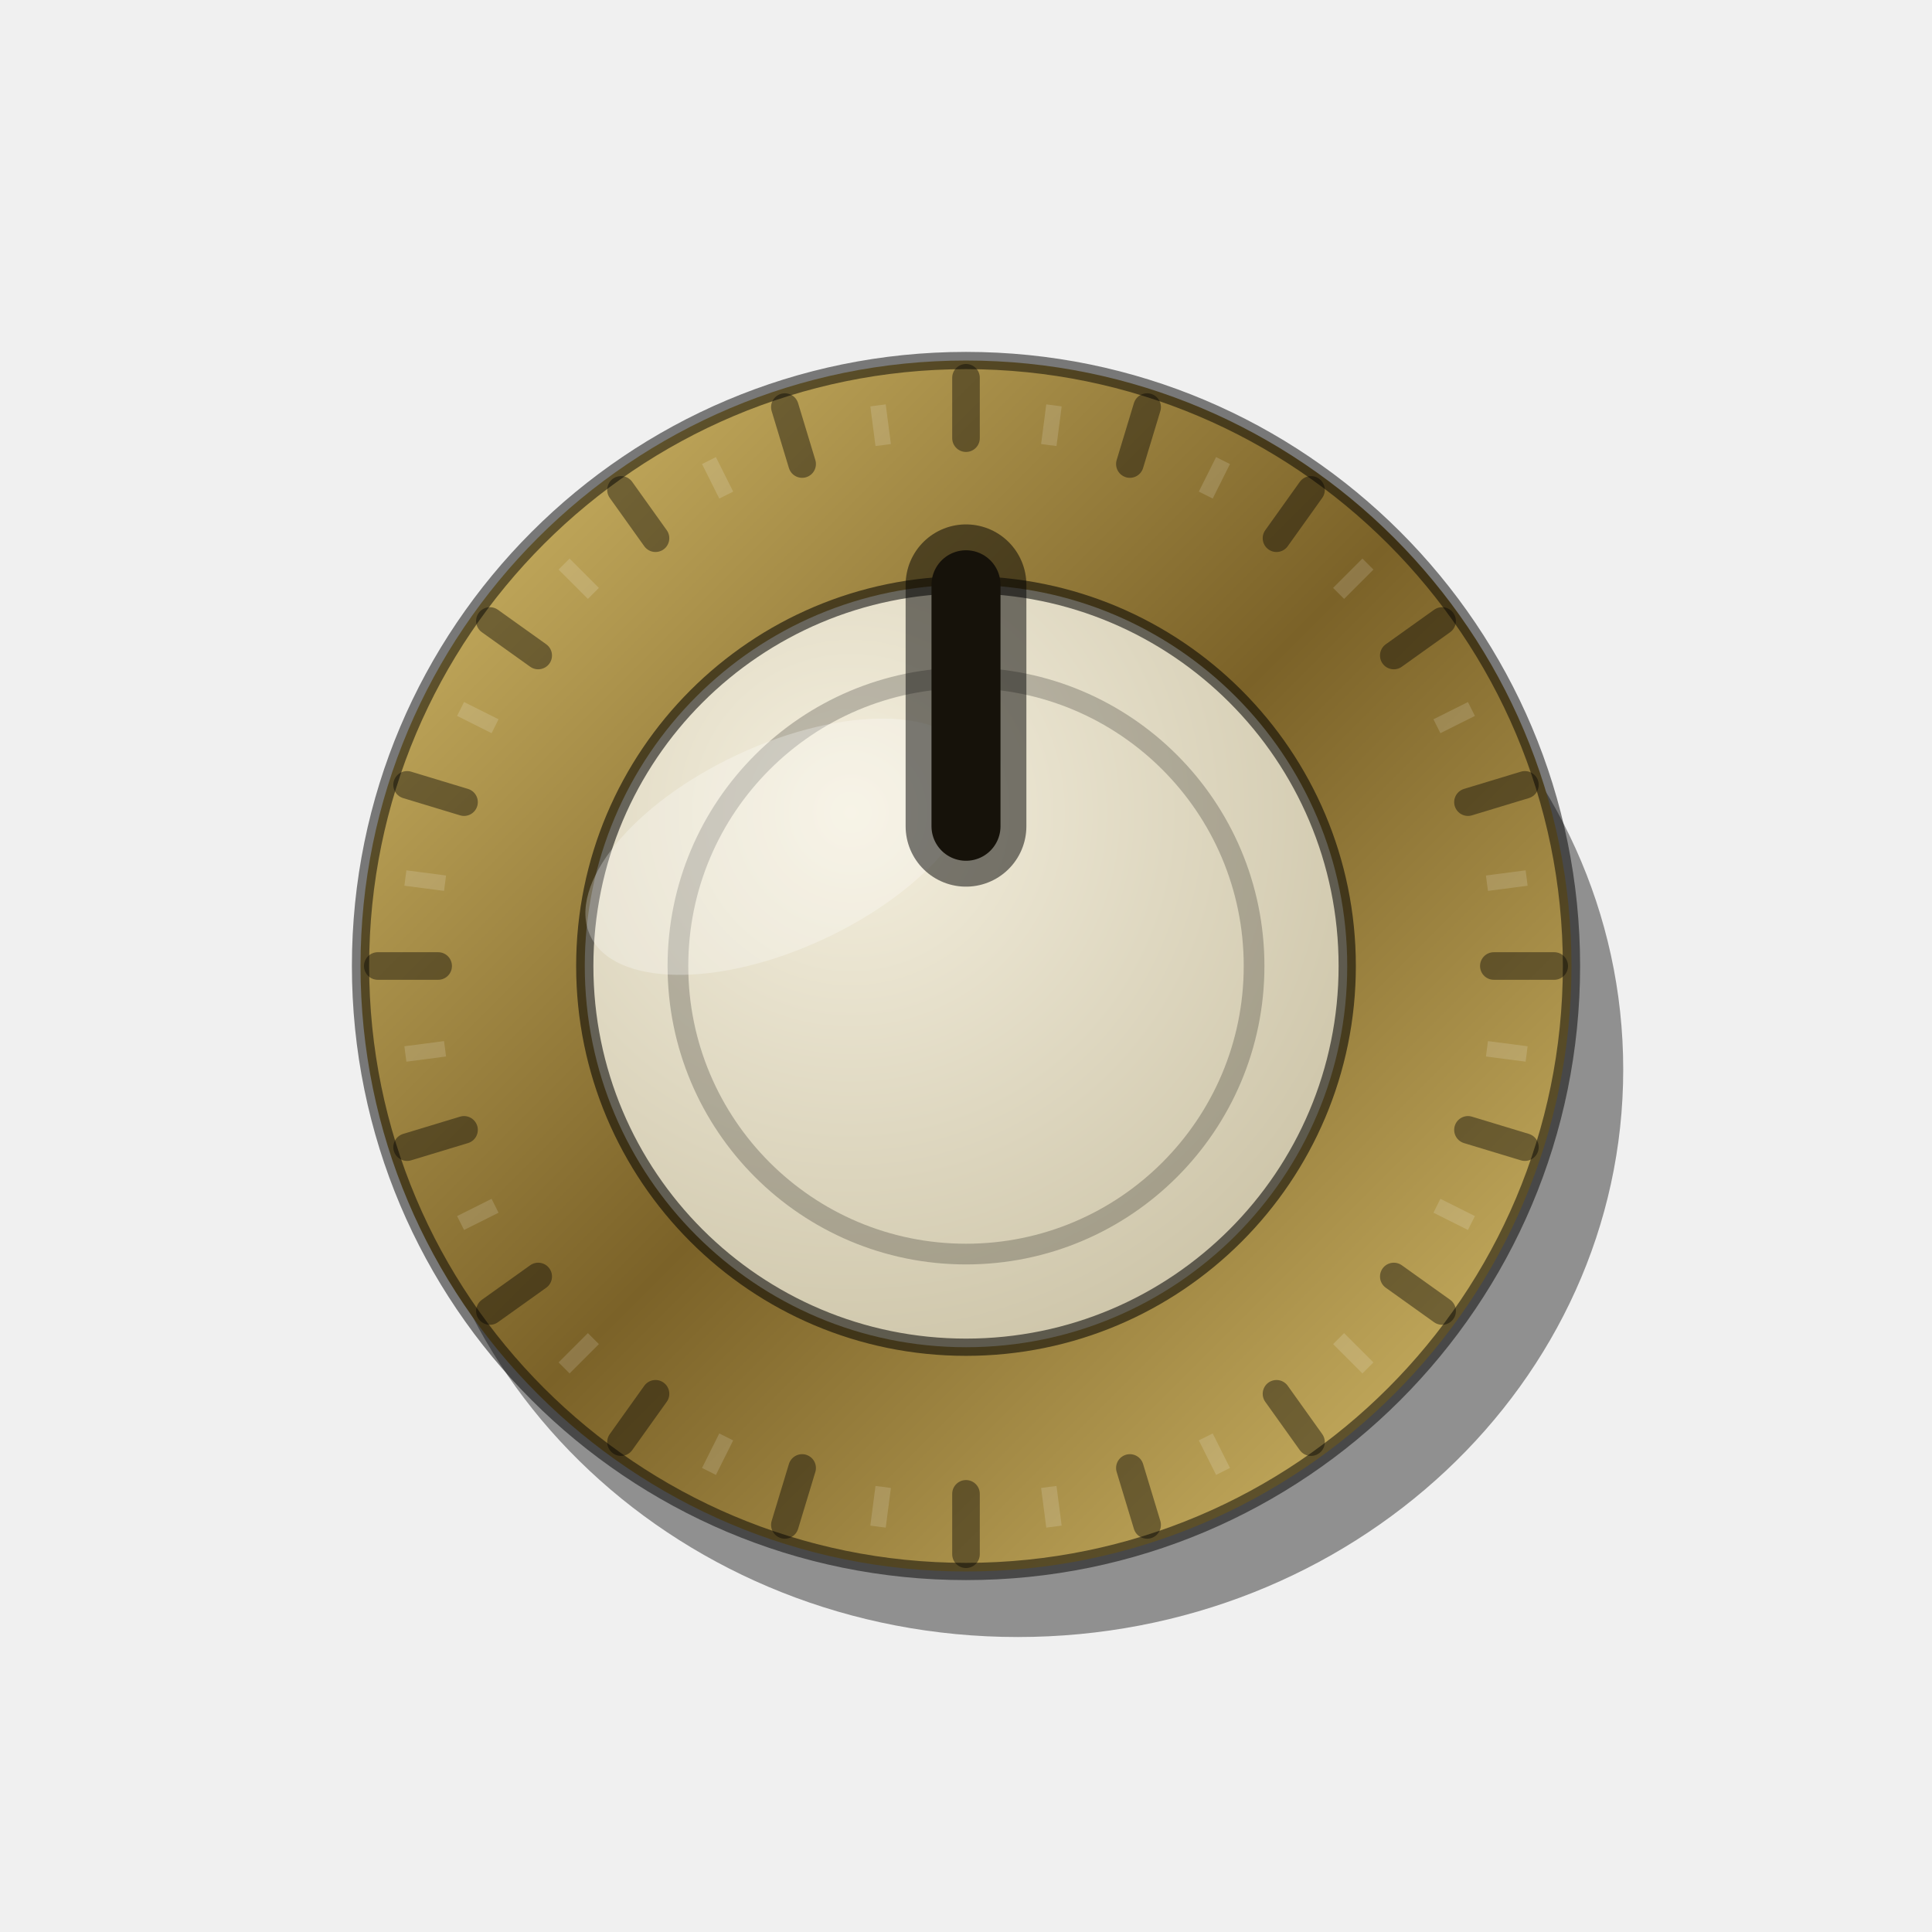
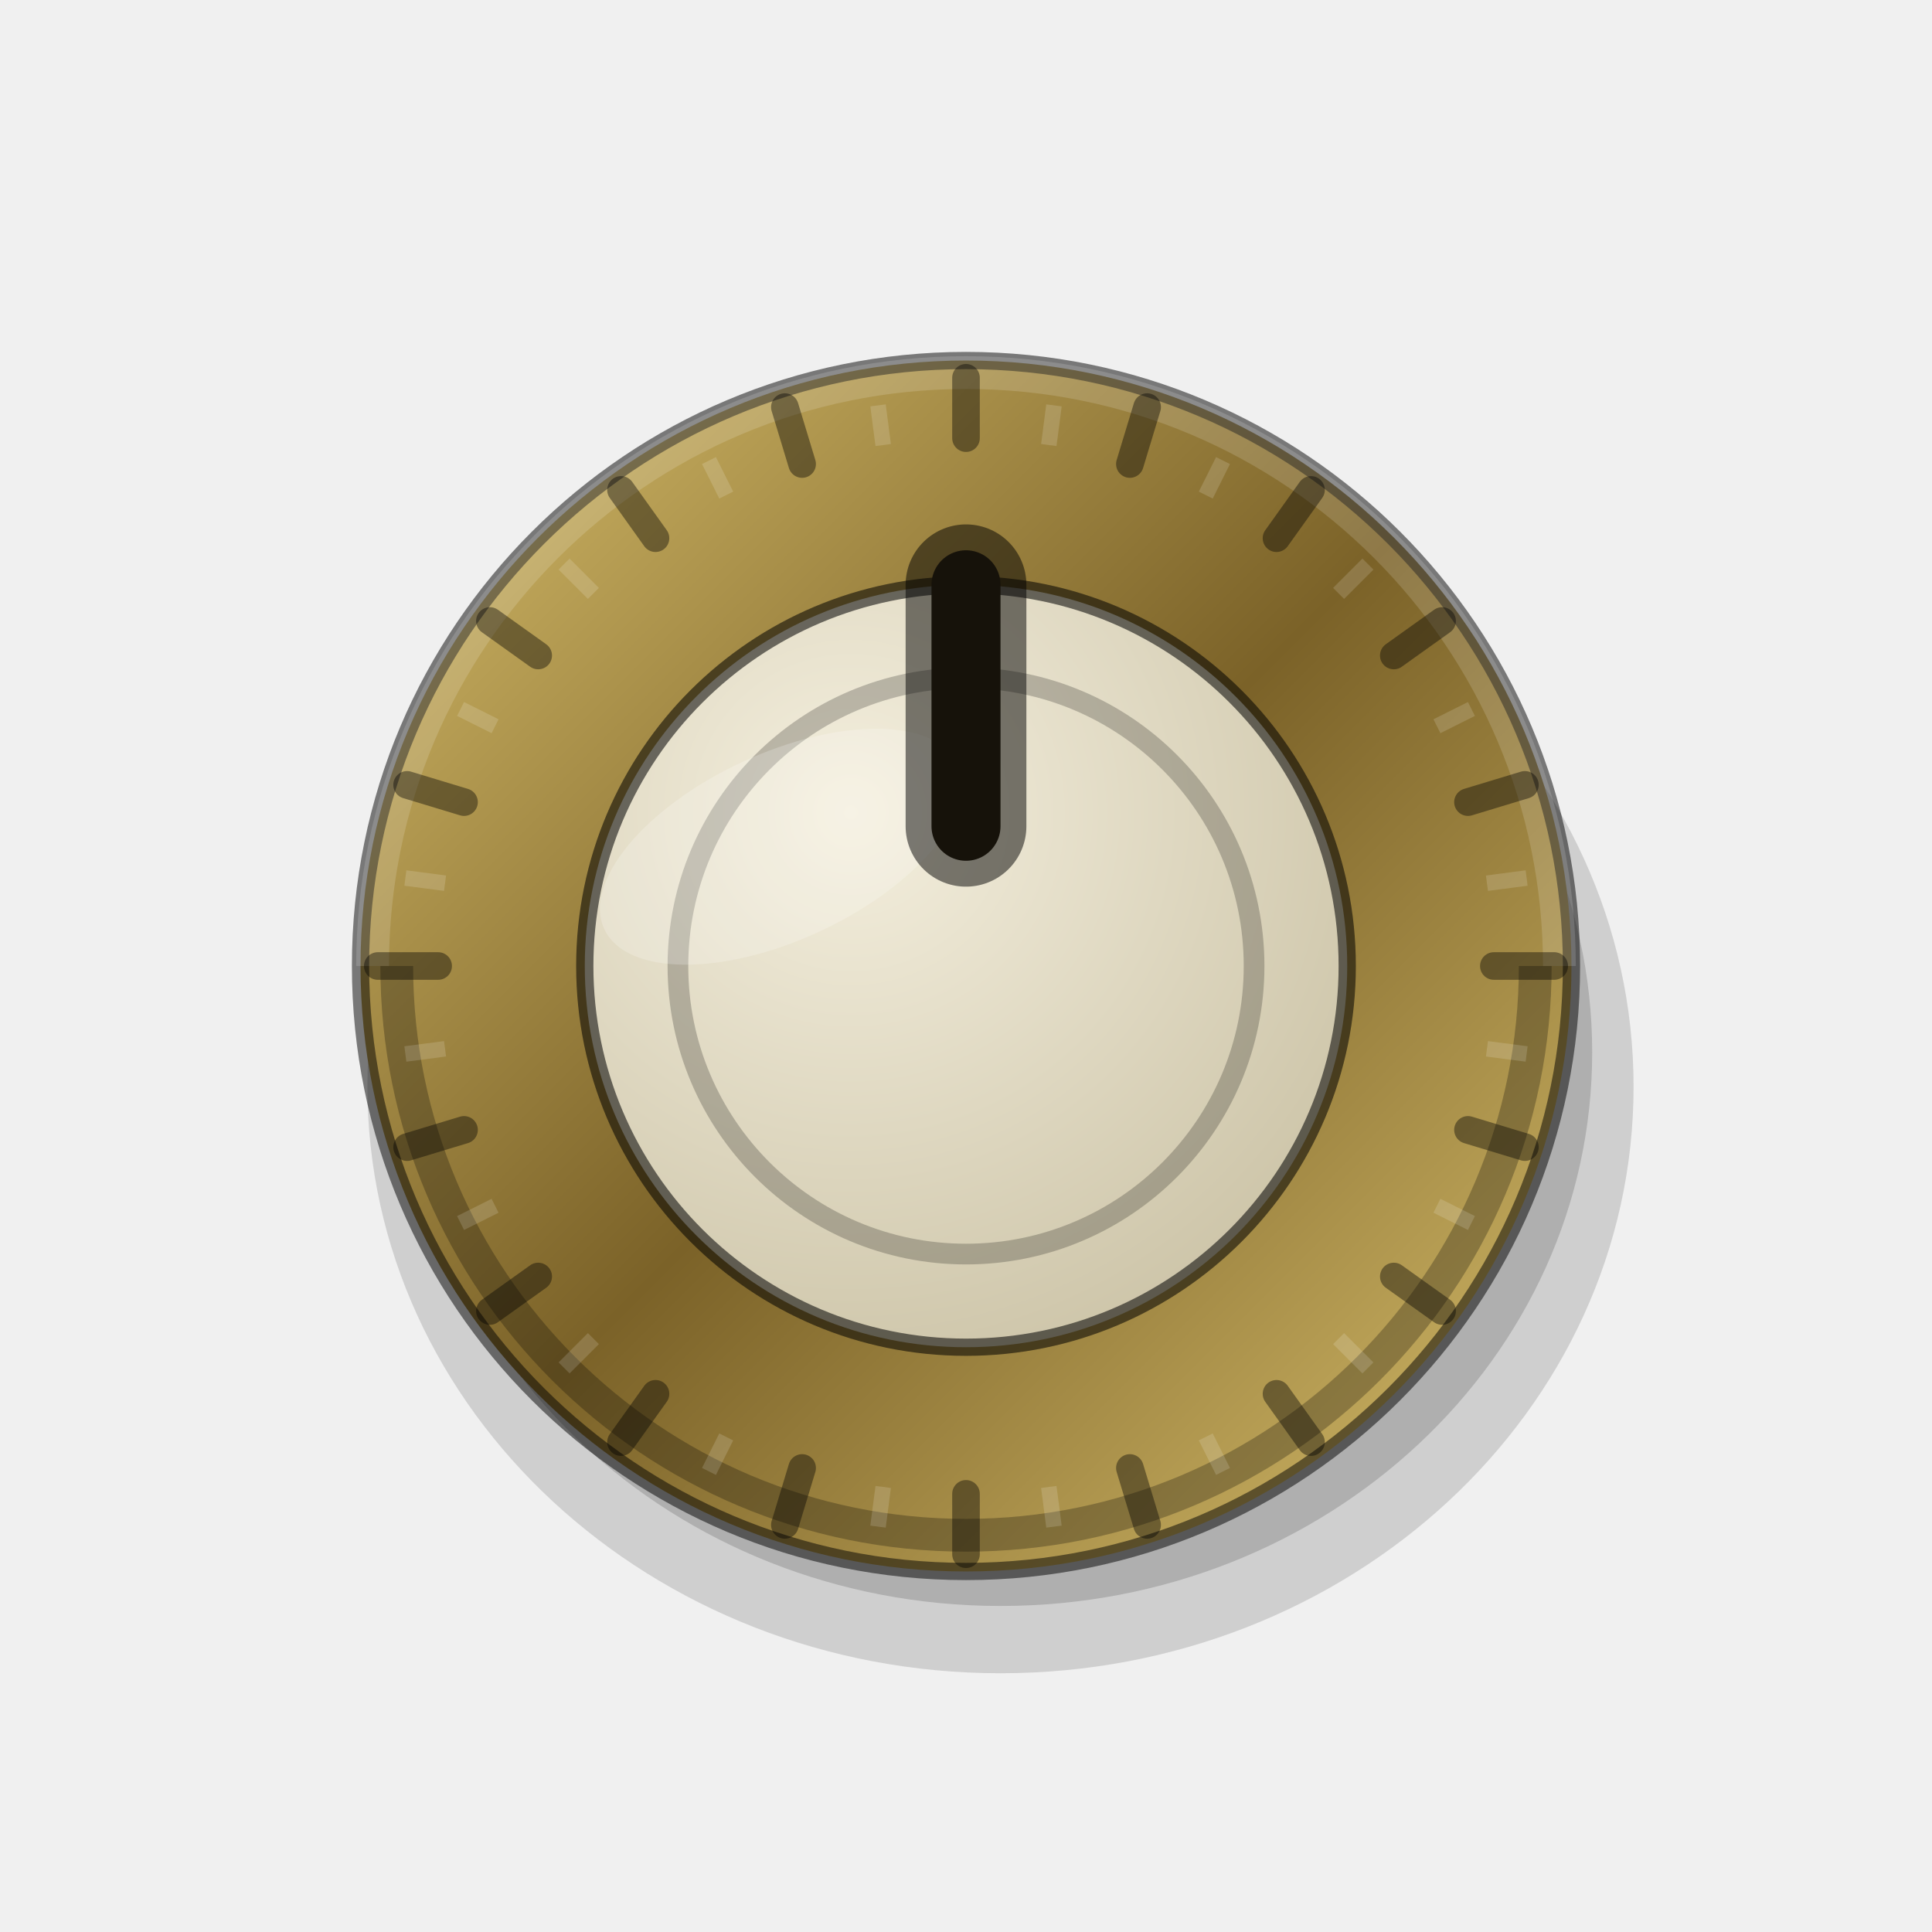
<svg xmlns="http://www.w3.org/2000/svg" width="112" height="112" viewBox="0 0 112 112">
  <defs>
    <radialGradient id="cap" cx=".35" cy=".3" r=".9">
      <stop offset="0" stop-color="#f4efde" />
      <stop offset="1" stop-color="#c6bd9f" />
    </radialGradient>
    <linearGradient id="ring" x1="0" y1="0" x2="1" y2="1">
      <stop offset="0" stop-color="#d8bf6c" />
      <stop offset=".5" stop-color="#7b6228" />
      <stop offset="1" stop-color="#d8bf6c" />
    </linearGradient>
  </defs>
-   <ellipse cx="59" cy="62" rx="35.1" ry="32.9" fill="#000" opacity=".4" />
+   <ellipse cx="58" cy="63" rx="36.7" ry="34.0" fill="#000" opacity=".14" />
+   <ellipse cx="58" cy="61" rx="34.3" ry="32.1" fill="#000" opacity=".16" />
+   <ellipse cx="57" cy="59" rx="31.6" ry="30.0" fill="#000" opacity=".18" />
  <circle cx="56" cy="56" r="35.1" fill="url(#ring)" stroke="#000" stroke-opacity=".5" stroke-width="1" />
+   <path d="M21.6 56.0 A34.4 34.4 0 0 1 90.4 56.0" fill="none" stroke="#fff" stroke-opacity=".15" stroke-width="1.9" />
+   <path d="M23.0 56.0 A33.0 33.0 0 0 0 89.0 56.0" fill="none" stroke="#000" stroke-opacity=".26" stroke-width="1.9" />
  <line x1="56.0" y1="25.4" x2="56.0" y2="21.9" stroke="#000" stroke-opacity=".4" stroke-width="1.6" stroke-linecap="round" />
  <line x1="65.5" y1="26.9" x2="66.5" y2="23.6" stroke="#000" stroke-opacity=".4" stroke-width="1.6" stroke-linecap="round" />
  <line x1="74.0" y1="31.2" x2="76.0" y2="28.4" stroke="#000" stroke-opacity=".4" stroke-width="1.6" stroke-linecap="round" />
  <line x1="80.8" y1="38.0" x2="83.6" y2="36.0" stroke="#000" stroke-opacity=".4" stroke-width="1.6" stroke-linecap="round" />
  <line x1="85.1" y1="46.5" x2="88.4" y2="45.5" stroke="#000" stroke-opacity=".4" stroke-width="1.6" stroke-linecap="round" />
  <line x1="86.6" y1="56.0" x2="90.1" y2="56.0" stroke="#000" stroke-opacity=".4" stroke-width="1.6" stroke-linecap="round" />
  <line x1="85.1" y1="65.5" x2="88.4" y2="66.5" stroke="#000" stroke-opacity=".4" stroke-width="1.6" stroke-linecap="round" />
  <line x1="80.8" y1="74.0" x2="83.6" y2="76.0" stroke="#000" stroke-opacity=".4" stroke-width="1.6" stroke-linecap="round" />
  <line x1="74.0" y1="80.8" x2="76.0" y2="83.6" stroke="#000" stroke-opacity=".4" stroke-width="1.6" stroke-linecap="round" />
  <line x1="65.5" y1="85.1" x2="66.5" y2="88.4" stroke="#000" stroke-opacity=".4" stroke-width="1.6" stroke-linecap="round" />
  <line x1="56.0" y1="86.6" x2="56.0" y2="90.1" stroke="#000" stroke-opacity=".4" stroke-width="1.6" stroke-linecap="round" />
  <line x1="46.5" y1="85.1" x2="45.5" y2="88.4" stroke="#000" stroke-opacity=".4" stroke-width="1.6" stroke-linecap="round" />
  <line x1="38.0" y1="80.8" x2="36.0" y2="83.6" stroke="#000" stroke-opacity=".4" stroke-width="1.6" stroke-linecap="round" />
  <line x1="31.2" y1="74.0" x2="28.4" y2="76.0" stroke="#000" stroke-opacity=".4" stroke-width="1.6" stroke-linecap="round" />
  <line x1="26.9" y1="65.5" x2="23.6" y2="66.5" stroke="#000" stroke-opacity=".4" stroke-width="1.6" stroke-linecap="round" />
  <line x1="25.4" y1="56.0" x2="21.9" y2="56.0" stroke="#000" stroke-opacity=".4" stroke-width="1.6" stroke-linecap="round" />
  <line x1="26.9" y1="46.5" x2="23.6" y2="45.5" stroke="#000" stroke-opacity=".4" stroke-width="1.6" stroke-linecap="round" />
  <line x1="31.2" y1="38.0" x2="28.4" y2="36.0" stroke="#000" stroke-opacity=".4" stroke-width="1.6" stroke-linecap="round" />
  <line x1="38.0" y1="31.2" x2="36.0" y2="28.4" stroke="#000" stroke-opacity=".4" stroke-width="1.6" stroke-linecap="round" />
  <line x1="46.5" y1="26.9" x2="45.5" y2="23.6" stroke="#000" stroke-opacity=".4" stroke-width="1.6" stroke-linecap="round" />
  <line x1="60.8" y1="25.8" x2="61.1" y2="23.5" stroke="#fff" stroke-opacity=".15" stroke-width=".9" />
  <line x1="69.9" y1="28.7" x2="70.9" y2="26.7" stroke="#fff" stroke-opacity=".15" stroke-width=".9" />
  <line x1="77.6" y1="34.4" x2="79.3" y2="32.7" stroke="#fff" stroke-opacity=".15" stroke-width=".9" />
  <line x1="83.3" y1="42.1" x2="85.3" y2="41.1" stroke="#fff" stroke-opacity=".15" stroke-width=".9" />
  <line x1="86.2" y1="51.2" x2="88.5" y2="50.9" stroke="#fff" stroke-opacity=".15" stroke-width=".9" />
  <line x1="86.2" y1="60.8" x2="88.5" y2="61.1" stroke="#fff" stroke-opacity=".15" stroke-width=".9" />
  <line x1="83.3" y1="69.9" x2="85.3" y2="70.9" stroke="#fff" stroke-opacity=".15" stroke-width=".9" />
  <line x1="77.6" y1="77.6" x2="79.3" y2="79.3" stroke="#fff" stroke-opacity=".15" stroke-width=".9" />
  <line x1="69.9" y1="83.3" x2="70.9" y2="85.3" stroke="#fff" stroke-opacity=".15" stroke-width=".9" />
  <line x1="60.8" y1="86.2" x2="61.1" y2="88.5" stroke="#fff" stroke-opacity=".15" stroke-width=".9" />
  <line x1="51.2" y1="86.2" x2="50.9" y2="88.5" stroke="#fff" stroke-opacity=".15" stroke-width=".9" />
  <line x1="42.1" y1="83.3" x2="41.1" y2="85.3" stroke="#fff" stroke-opacity=".15" stroke-width=".9" />
  <line x1="34.4" y1="77.6" x2="32.7" y2="79.3" stroke="#fff" stroke-opacity=".15" stroke-width=".9" />
  <line x1="28.7" y1="69.9" x2="26.7" y2="70.9" stroke="#fff" stroke-opacity=".15" stroke-width=".9" />
  <line x1="25.8" y1="60.8" x2="23.5" y2="61.1" stroke="#fff" stroke-opacity=".15" stroke-width=".9" />
  <line x1="25.8" y1="51.2" x2="23.5" y2="50.9" stroke="#fff" stroke-opacity=".15" stroke-width=".9" />
  <line x1="28.7" y1="42.1" x2="26.7" y2="41.1" stroke="#fff" stroke-opacity=".15" stroke-width=".9" />
  <line x1="34.4" y1="34.4" x2="32.7" y2="32.7" stroke="#fff" stroke-opacity=".15" stroke-width=".9" />
  <line x1="42.1" y1="28.7" x2="41.1" y2="26.7" stroke="#fff" stroke-opacity=".15" stroke-width=".9" />
  <line x1="51.2" y1="25.8" x2="50.9" y2="23.5" stroke="#fff" stroke-opacity=".15" stroke-width=".9" />
  <circle cx="56" cy="56" r="22.1" fill="url(#cap)" stroke="#000" stroke-opacity=".55" stroke-width="1" />
  <circle cx="56" cy="56" r="16.7" fill="none" stroke="#000" stroke-opacity=".22" stroke-width="1.2" />
-   <ellipse cx="49.2" cy="45.2" rx="12.2" ry="5.9" fill="#fff" opacity=".28" transform="rotate(-25 56 56)" />
+   <ellipse cx="49.2" cy="45.2" rx="11.3" ry="5.4" fill="#fff" opacity=".20" transform="rotate(-25 56 56)" />
  <g transform="rotate(0 56 56)">
    <line x1="56" y1="47.9" x2="56" y2="33.9" stroke="#000" stroke-opacity=".5" stroke-width="7" stroke-linecap="round" />
    <line x1="56" y1="47.9" x2="56" y2="33.9" stroke="#16120a" stroke-width="4" stroke-linecap="round" />
  </g>
</svg>
